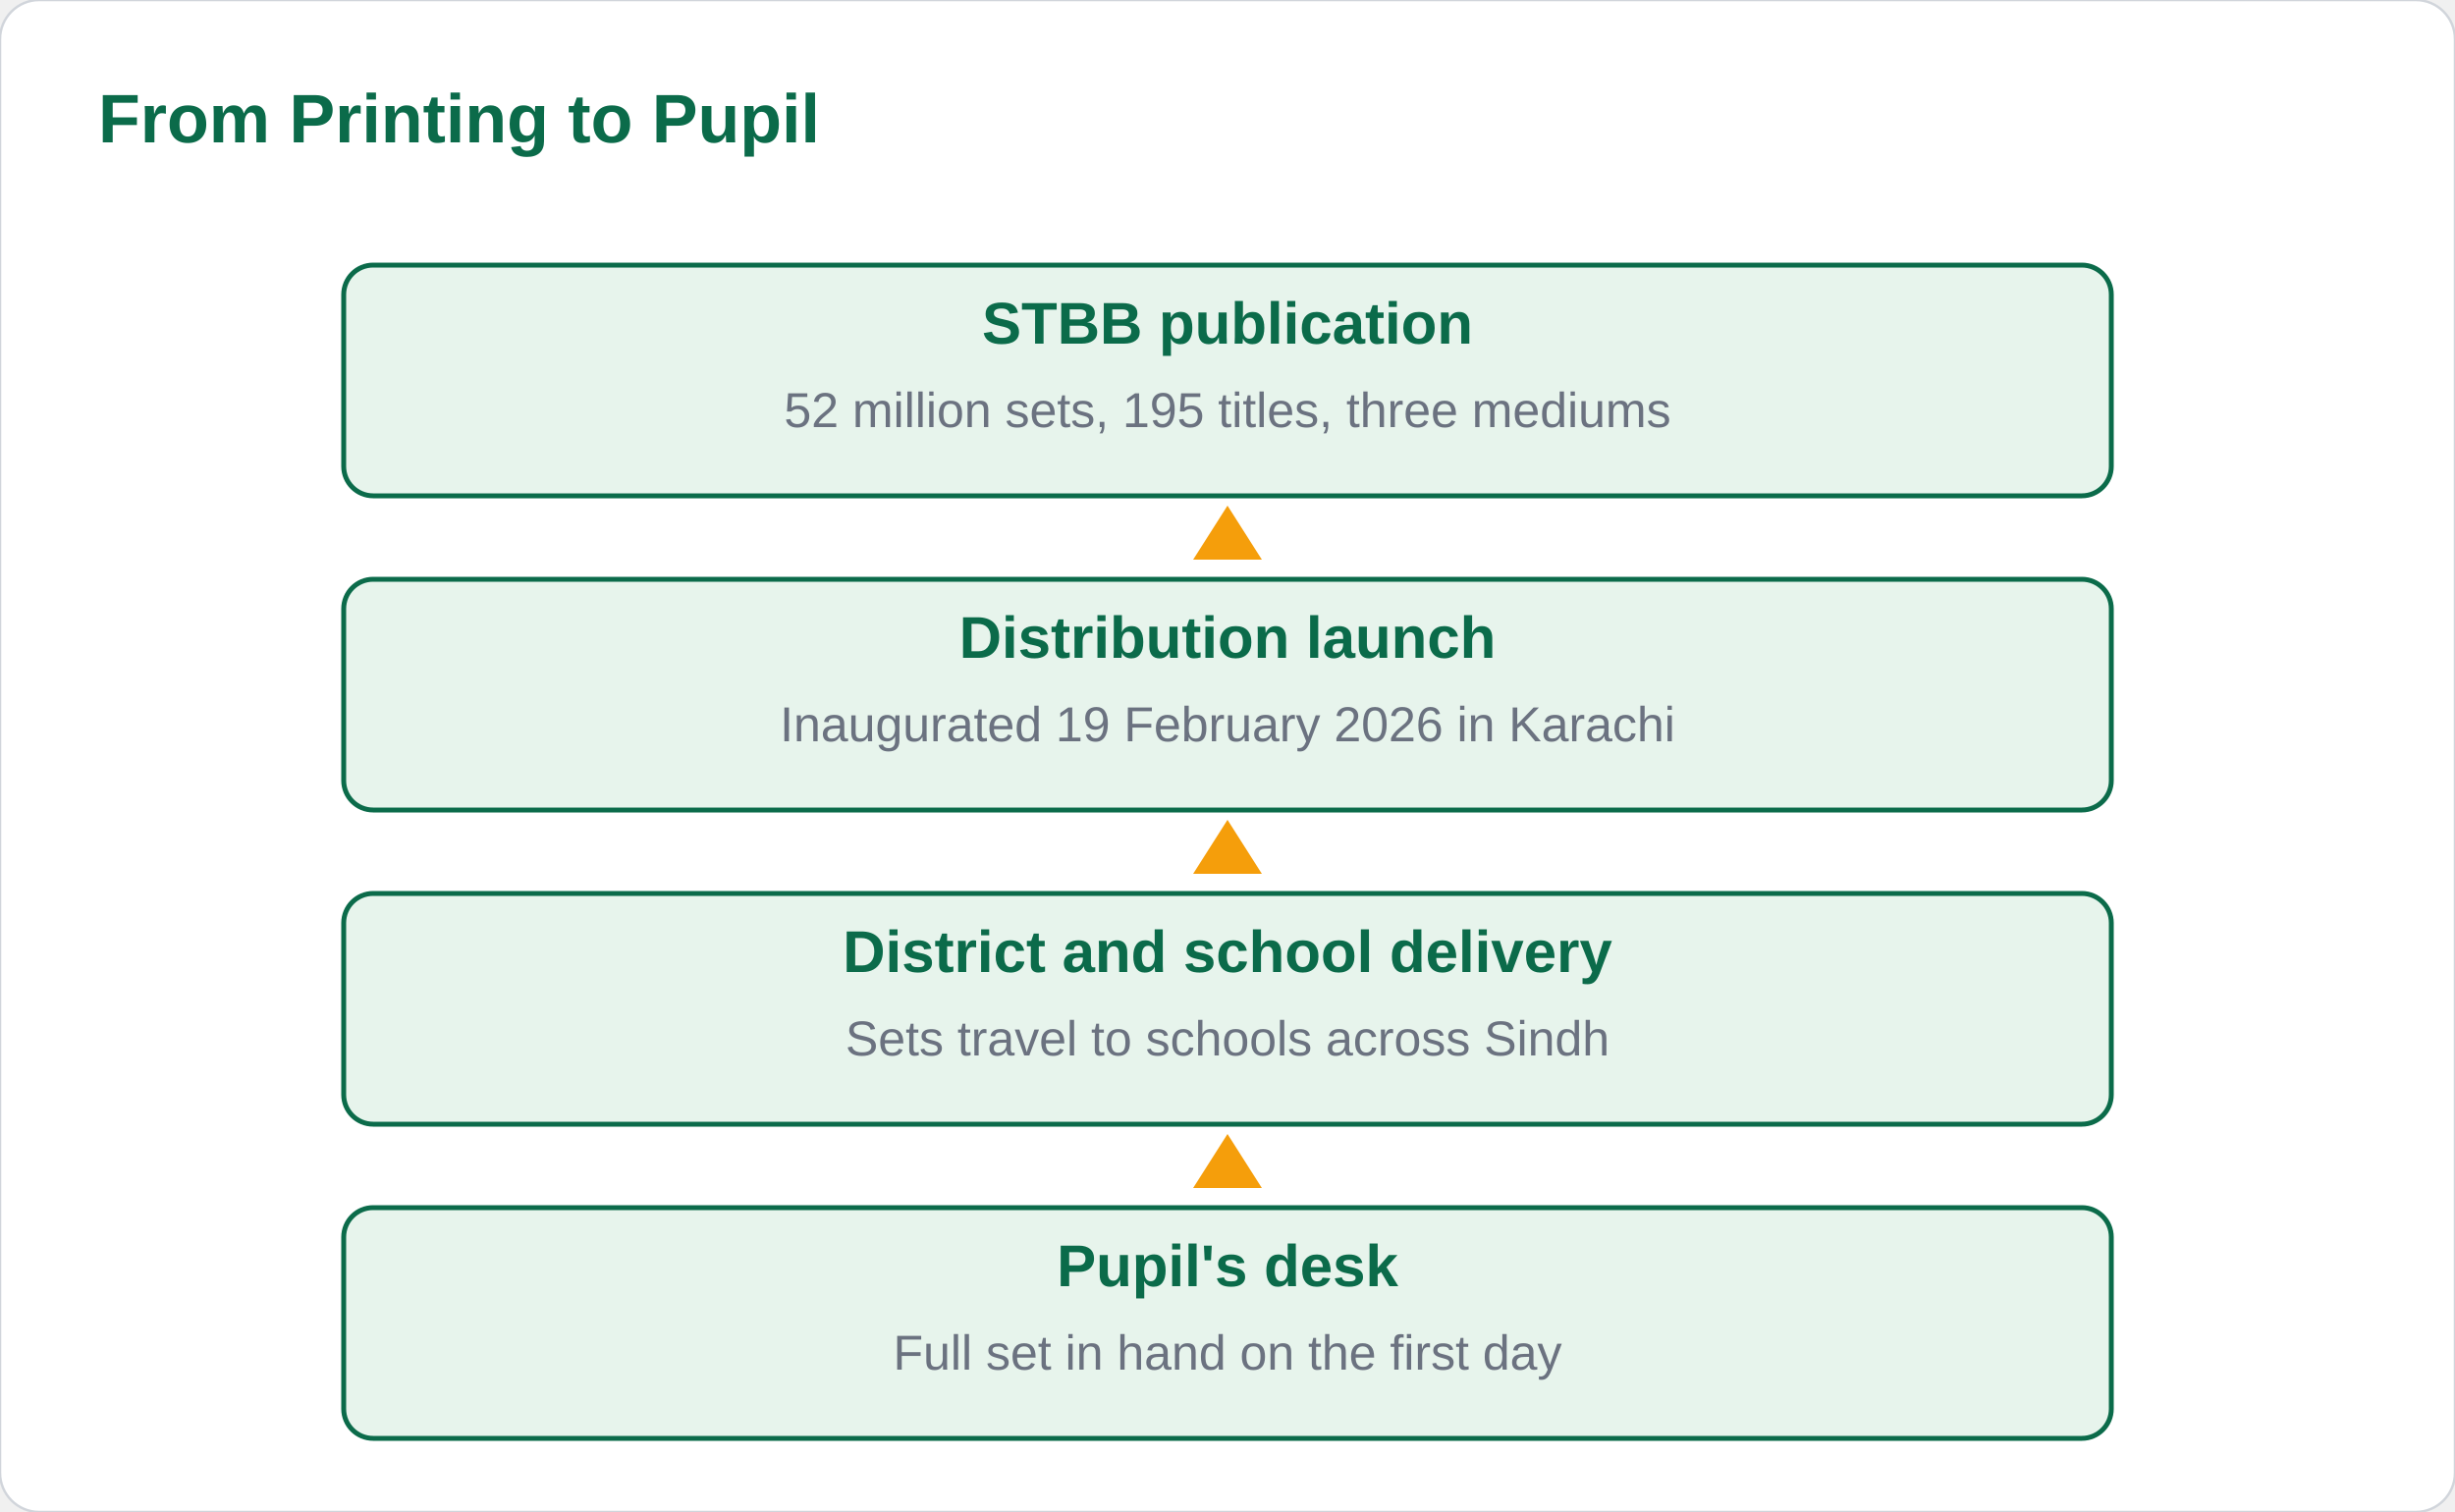
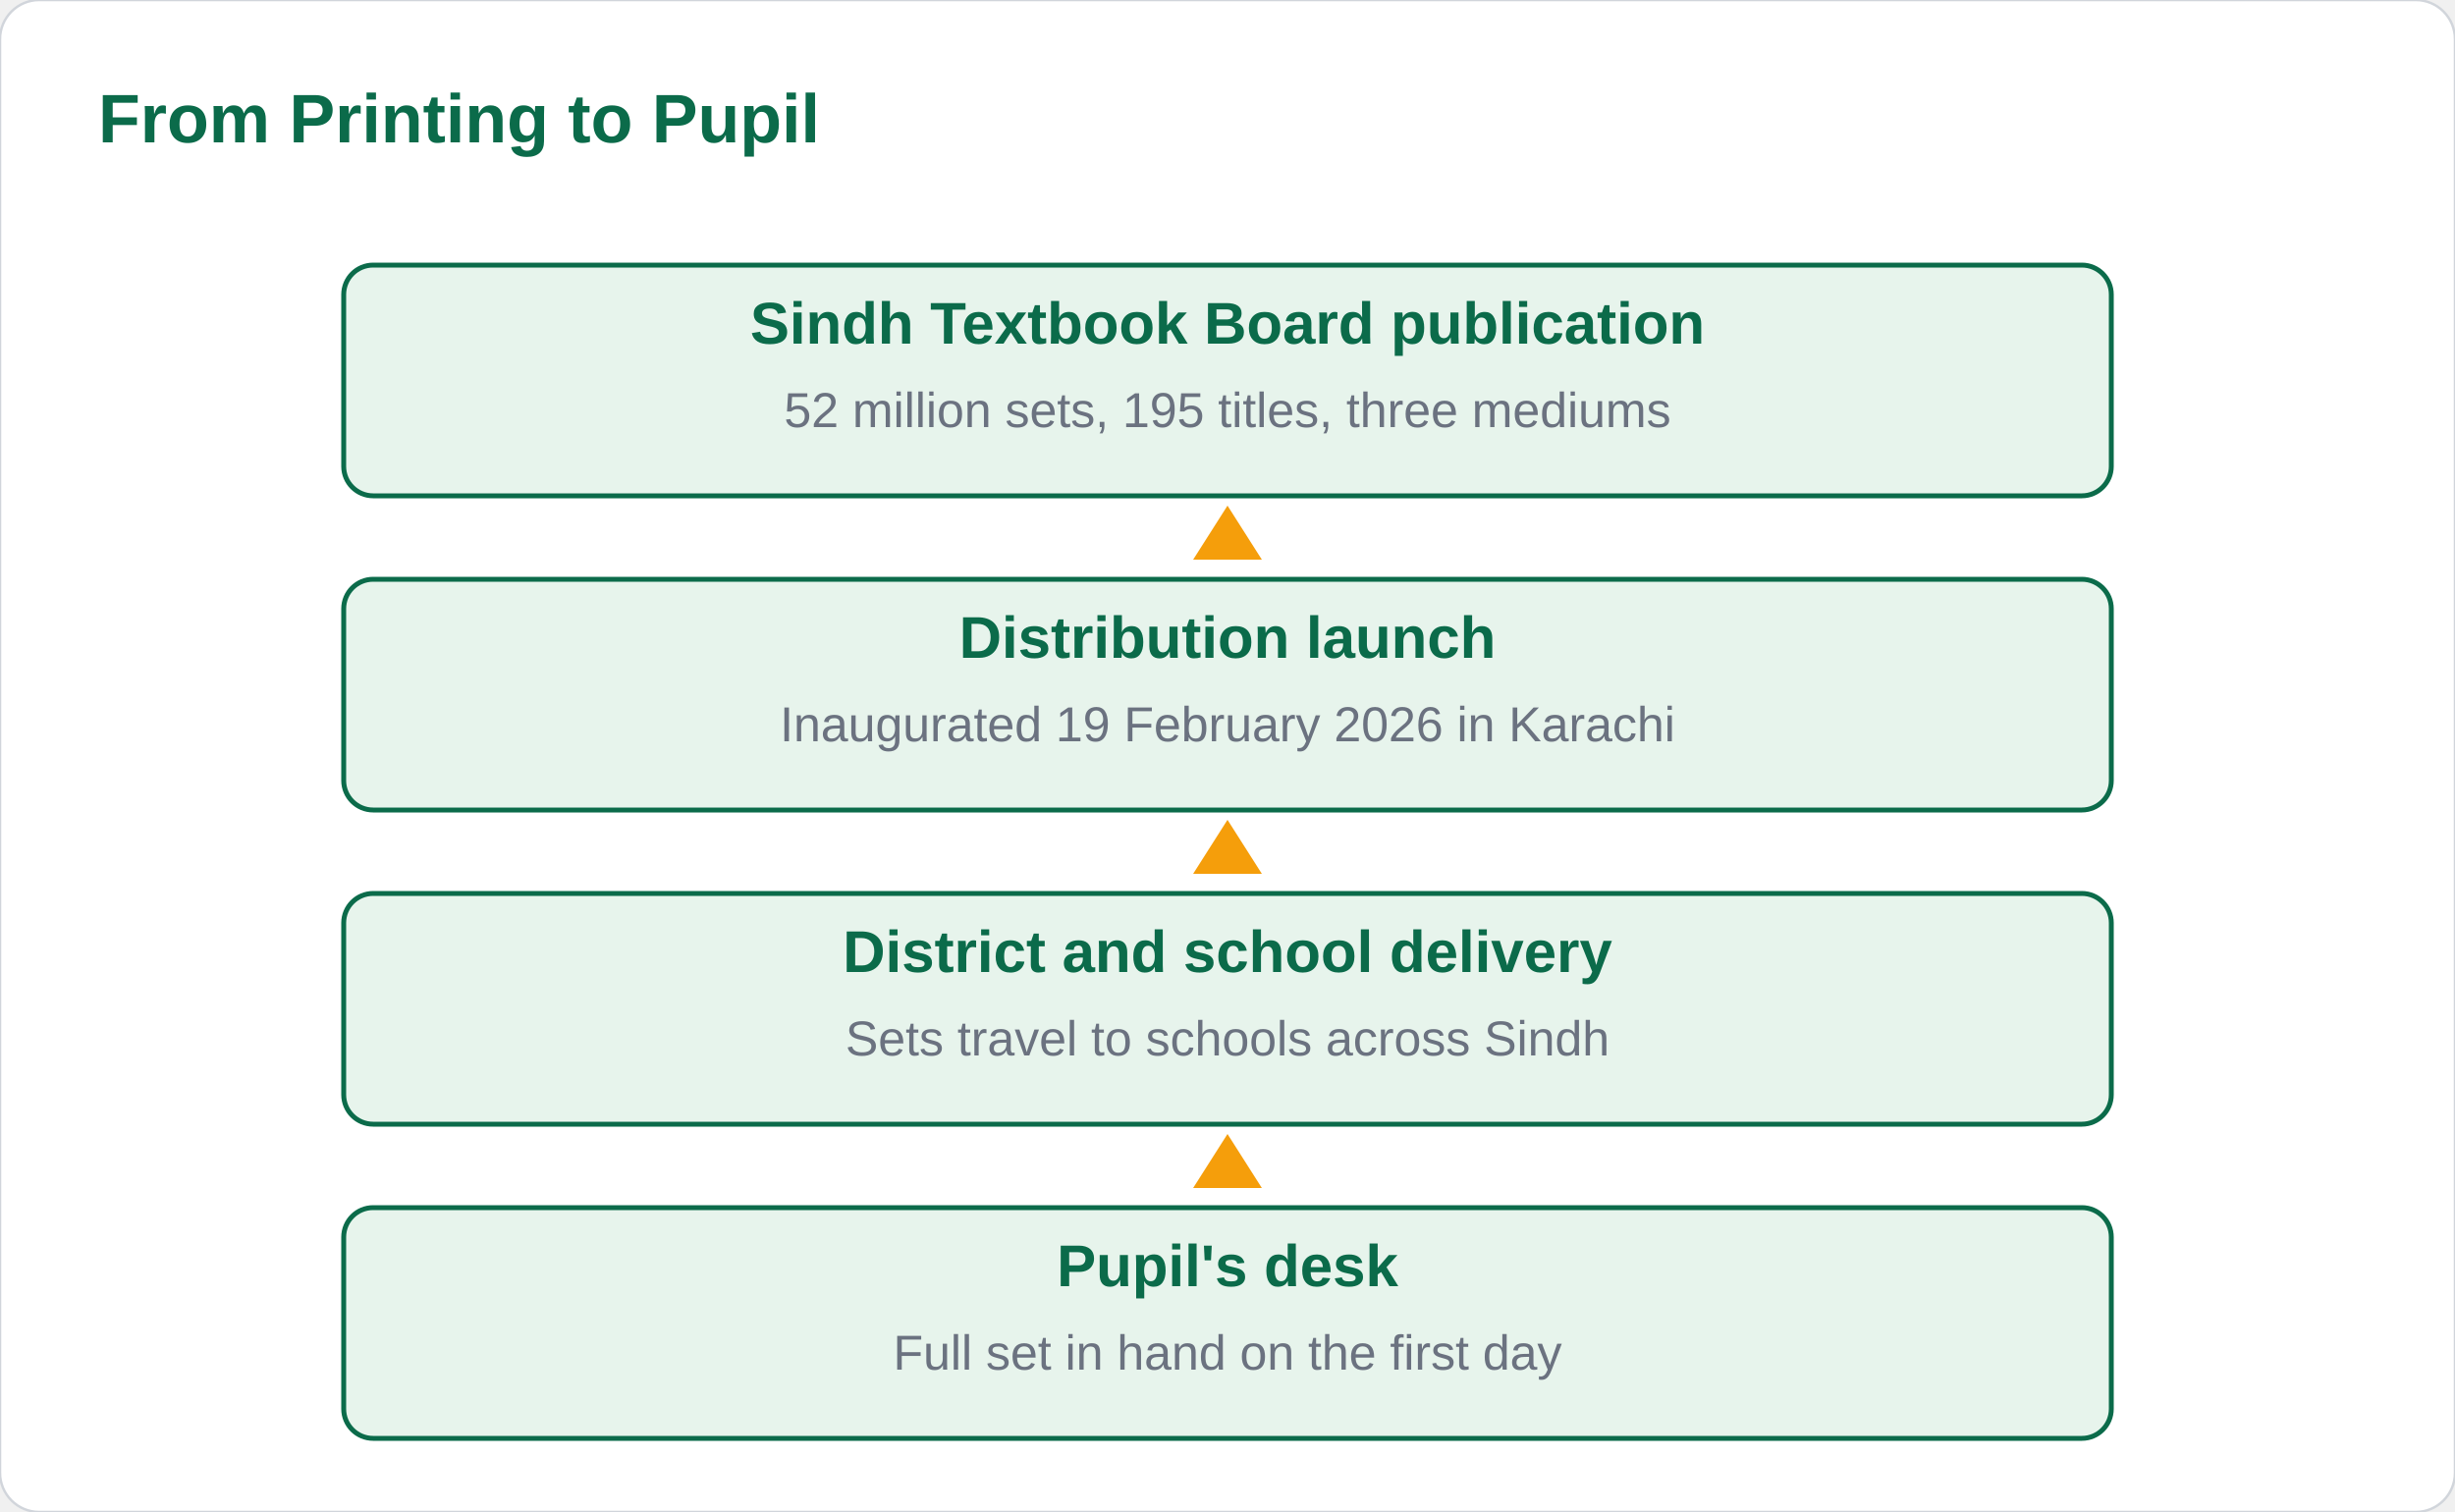
<svg xmlns="http://www.w3.org/2000/svg" width="1000" height="616" viewBox="0 0 1000 616">
  <rect width="1000" height="616" rx="16" fill="#FFFFFF" stroke="#D1D5DB" />
  <text x="40" y="58" font-family="Arial, sans-serif" font-size="28" font-weight="bold" fill="#0B6B4A" text-anchor="start">From Printing to Pupil</text>
  <rect x="140" y="108" width="720" height="94" rx="12" fill="#E7F4EC" stroke="#0B6B4A" stroke-width="2" />
-   <text x="500" y="140" font-family="Arial, sans-serif" font-size="24" font-weight="bold" fill="#0B6B4A" text-anchor="middle">STBB publication</text>
+   <text x="500" y="140" font-family="Arial, sans-serif" font-size="24" font-weight="bold" fill="#0B6B4A" text-anchor="middle">Sindh Textbook Board publication</text>
  <text x="500" y="174" font-family="Arial, sans-serif" font-size="20" font-weight="normal" fill="#6B7280" text-anchor="middle">52 million sets, 195 titles, three mediums</text>
  <polygon points="500,206 486,228 514,228" fill="#F59E0B" />
  <rect x="140" y="236" width="720" height="94" rx="12" fill="#E7F4EC" stroke="#0B6B4A" stroke-width="2" />
  <text x="500" y="268" font-family="Arial, sans-serif" font-size="24" font-weight="bold" fill="#0B6B4A" text-anchor="middle">Distribution launch</text>
  <text x="500" y="302" font-family="Arial, sans-serif" font-size="20" font-weight="normal" fill="#6B7280" text-anchor="middle">Inaugurated 19 February 2026 in Karachi</text>
  <polygon points="500,334 486,356 514,356" fill="#F59E0B" />
  <rect x="140" y="364" width="720" height="94" rx="12" fill="#E7F4EC" stroke="#0B6B4A" stroke-width="2" />
  <text x="500" y="396" font-family="Arial, sans-serif" font-size="24" font-weight="bold" fill="#0B6B4A" text-anchor="middle">District and school delivery</text>
  <text x="500" y="430" font-family="Arial, sans-serif" font-size="20" font-weight="normal" fill="#6B7280" text-anchor="middle">Sets travel to schools across Sindh</text>
  <polygon points="500,462 486,484 514,484" fill="#F59E0B" />
  <rect x="140" y="492" width="720" height="94" rx="12" fill="#E7F4EC" stroke="#0B6B4A" stroke-width="2" />
  <text x="500" y="524" font-family="Arial, sans-serif" font-size="24" font-weight="bold" fill="#0B6B4A" text-anchor="middle">Pupil's desk</text>
  <text x="500" y="558" font-family="Arial, sans-serif" font-size="20" font-weight="normal" fill="#6B7280" text-anchor="middle">Full set in hand on the first day</text>
</svg>
